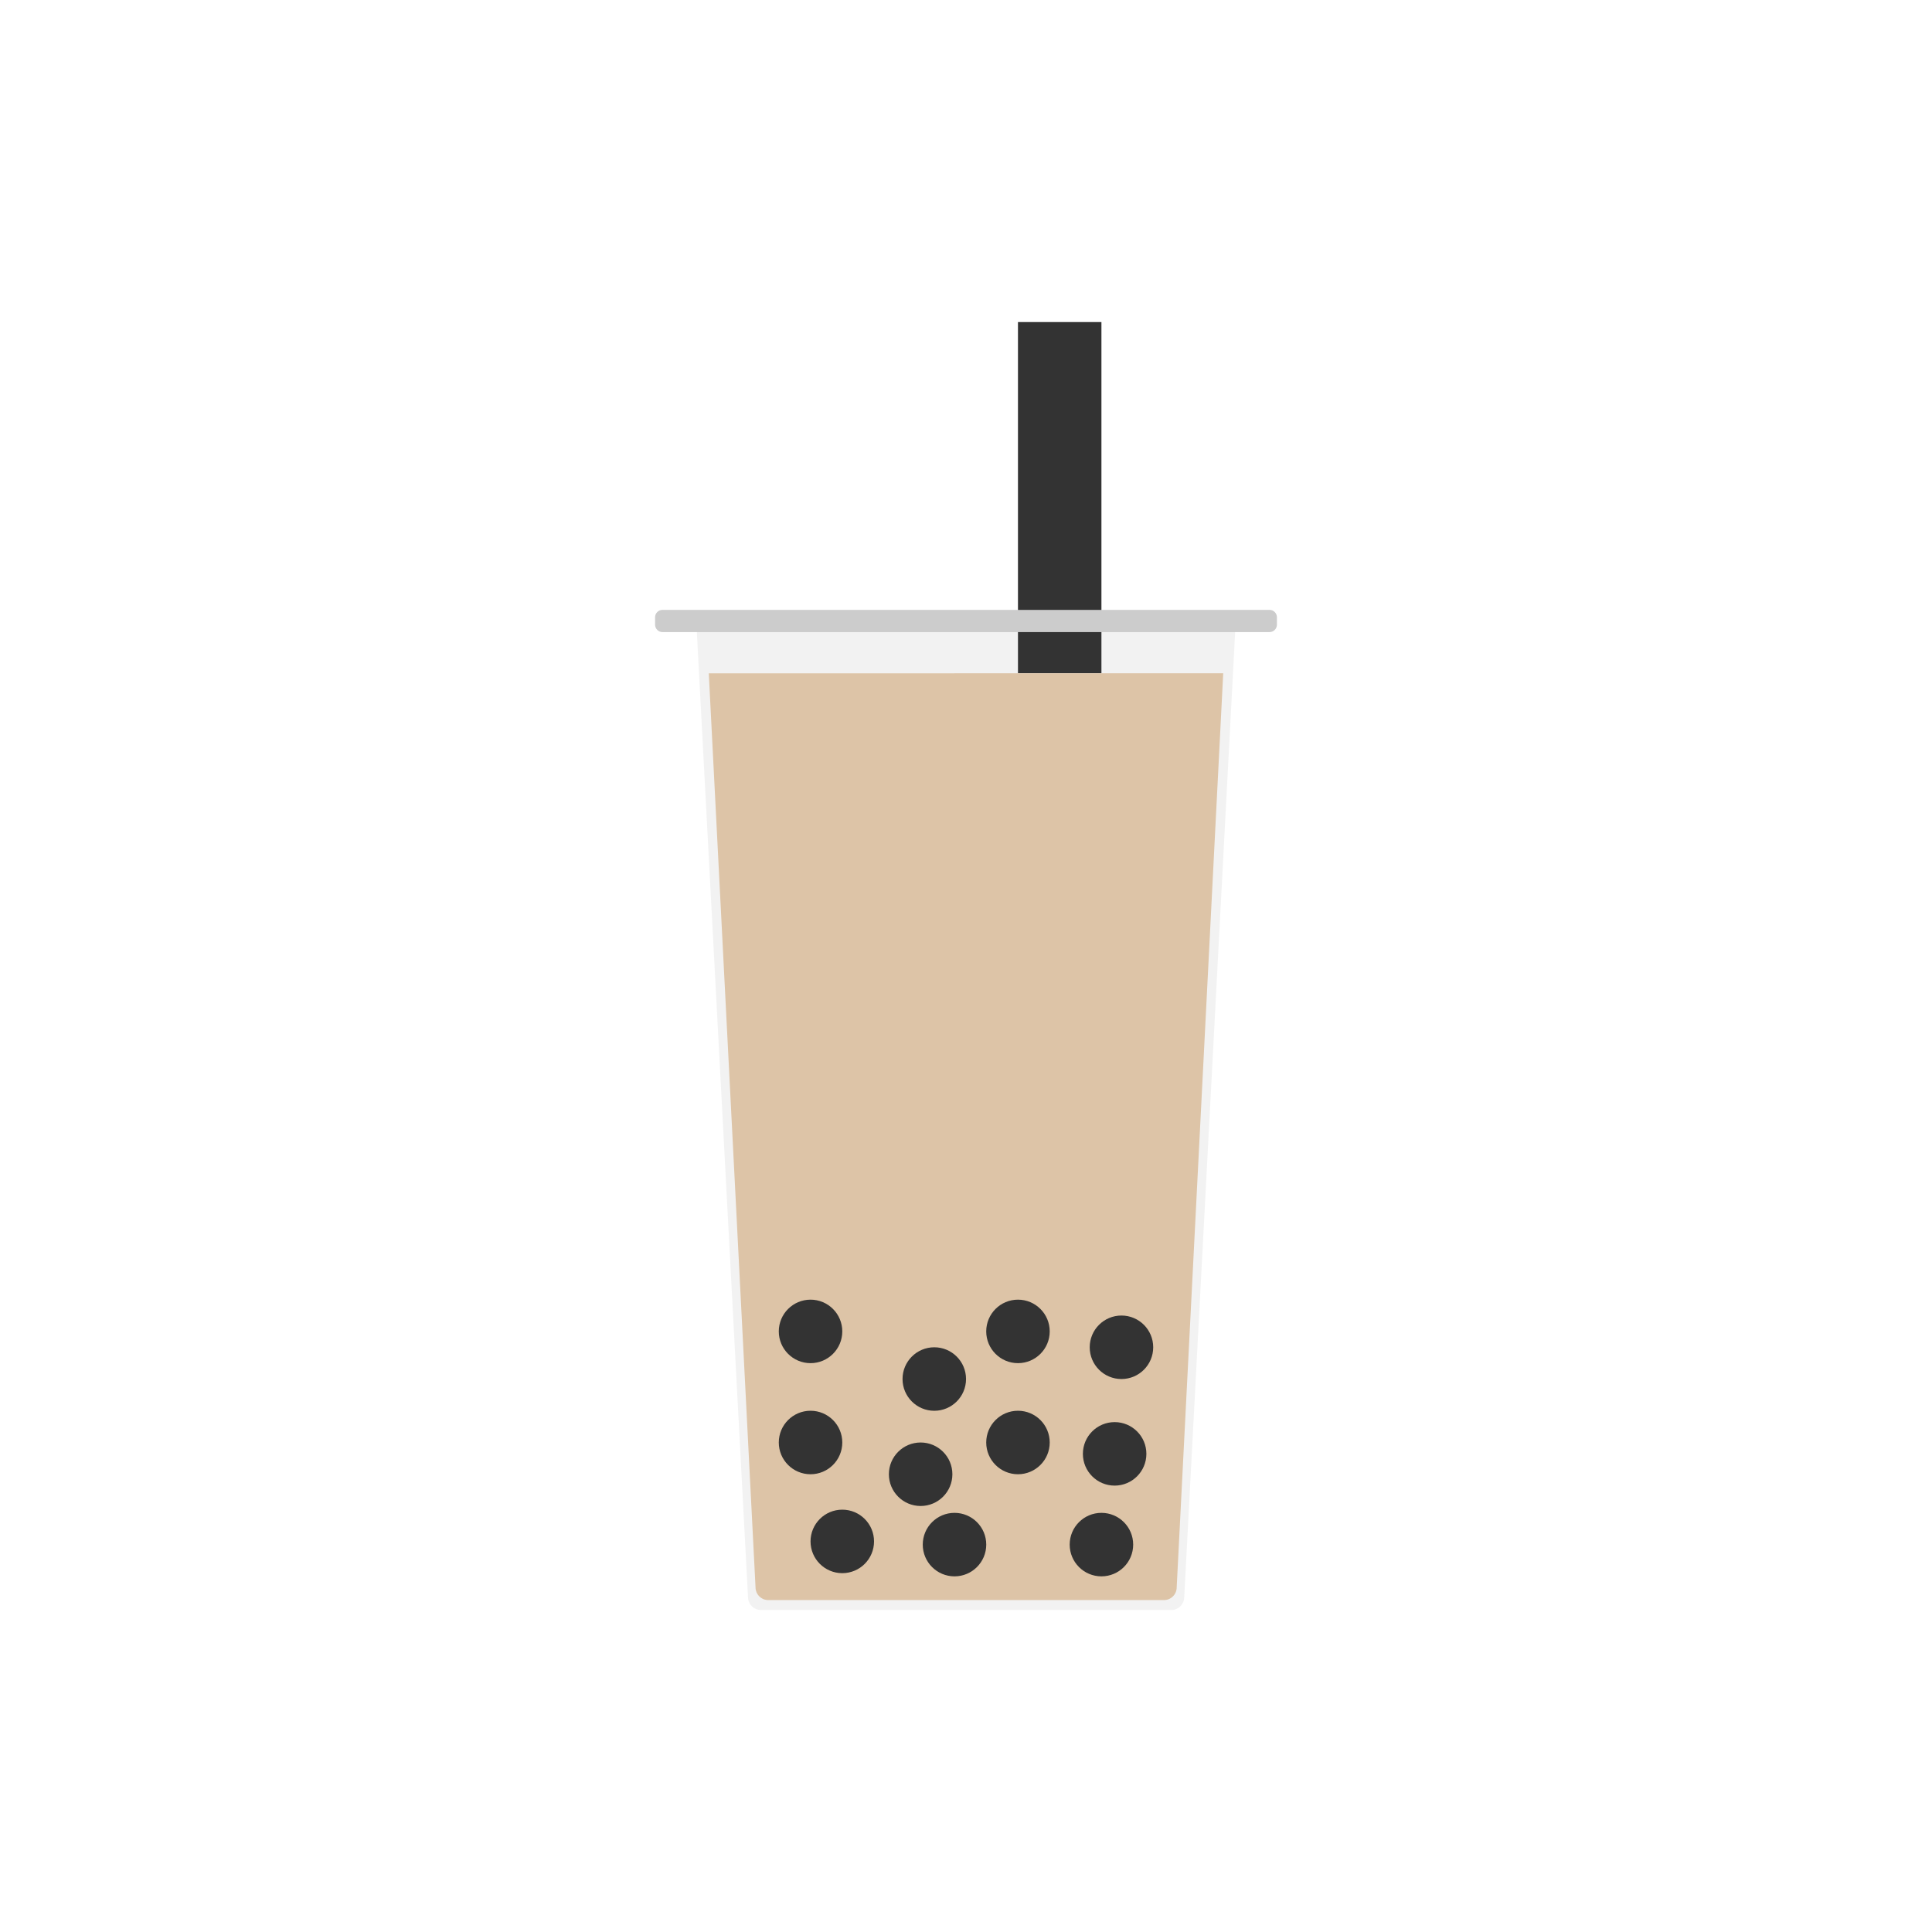
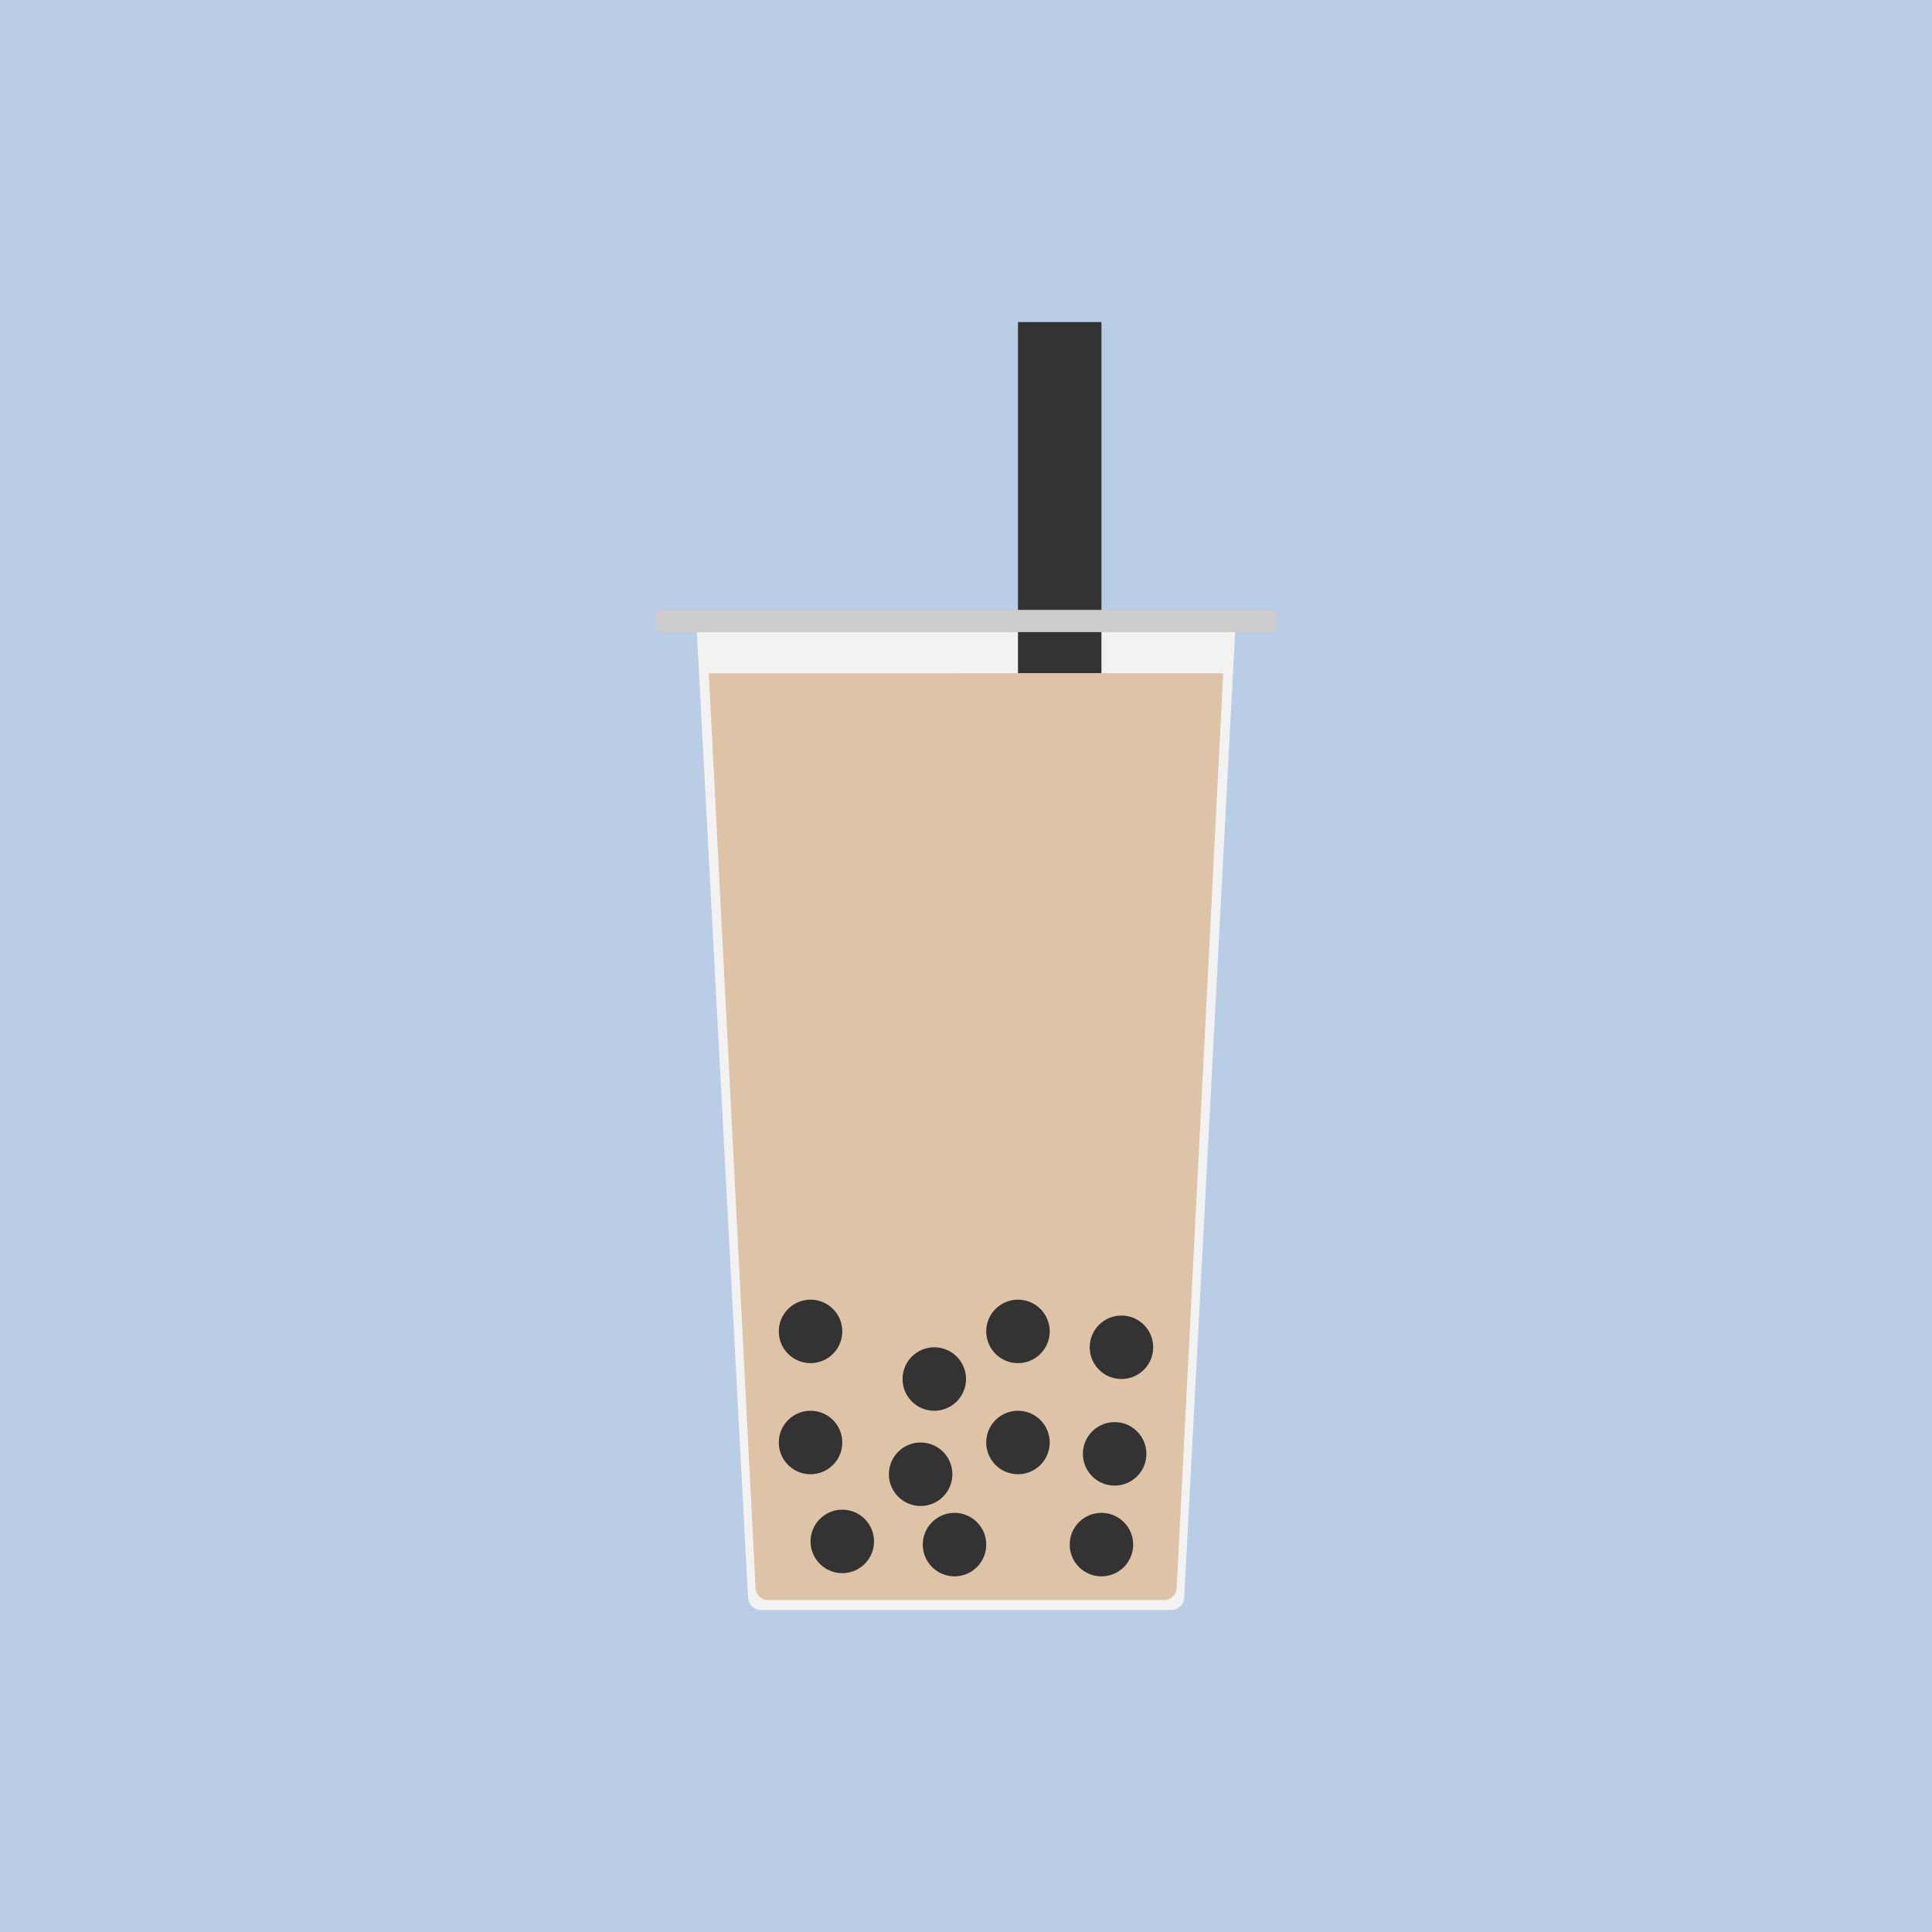
<svg xmlns="http://www.w3.org/2000/svg" viewBox="0 0 600 600">
  <defs>
-     <style>.cls-1{fill:#a7c0dd;}.cls-2{fill:#f2f2f2;}.cls-3{fill:#333;}.cls-4{fill:#ccc;}.cls-5{fill:#ddc4a7;}.none{display:none;}</style>
+     <style>.cls-1{fill:#b9cde4;}.cls-2{fill:#f2f2f2;}.cls-3{fill:#333;}.cls-4{fill:#ccc;}.cls-5{fill:#ddc4a7;}</style>
  </defs>
  <g id="Layer_2" data-name="Layer 2">
-     <g id="Bubble_tea" data-name="Bubble tea">
-       <g id="circle">
-         <circle class="cls-1 none" cx="300" cy="300" r="300" />
+     <g id="boba">
+       <rect id="bg" class="cls-1" width="600" height="600" />
+       <g id="icon">
        <path class="cls-2" d="M363.91,500H236.17a4,4,0,0,1-3.86-3.9l-15.91-300a4,4,0,0,1,3.86-4.36H379.74a4,4,0,0,1,3.86,4.36l-15.83,300A4,4,0,0,1,363.91,500Z" />
        <rect class="cls-3" x="316.14" y="100.02" width="25.92" height="109.09" />
        <rect class="cls-4" x="203.44" y="189.4" width="193.12" height="6.9" rx="2.3" />
        <path class="cls-5" d="M220.12,209.11,234.64,493a3.93,3.93,0,0,0,3.73,3.91H361.71a3.92,3.92,0,0,0,3.72-3.91l14.45-283.92Z" />
        <circle class="cls-3" cx="261.58" cy="478.7" r="9.86" />
        <circle class="cls-3" cx="251.72" cy="413.48" r="9.86" />
        <circle class="cls-3" cx="296.43" cy="479.69" r="9.86" />
        <circle class="cls-3" cx="285.91" cy="457.84" r="9.86" />
        <circle class="cls-3" cx="316.14" cy="447.98" r="9.86" />
        <circle class="cls-3" cx="342.06" cy="479.69" r="9.86" />
        <circle class="cls-3" cx="346.16" cy="451.51" r="9.86" />
        <circle class="cls-3" cx="251.72" cy="447.98" r="9.86" />
        <circle class="cls-3" cx="316.14" cy="413.48" r="9.86" />
        <circle class="cls-3" cx="290.15" cy="428.27" r="9.86" />
        <circle class="cls-3" cx="348.28" cy="418.41" r="9.86" />
      </g>
    </g>
  </g>
</svg>
